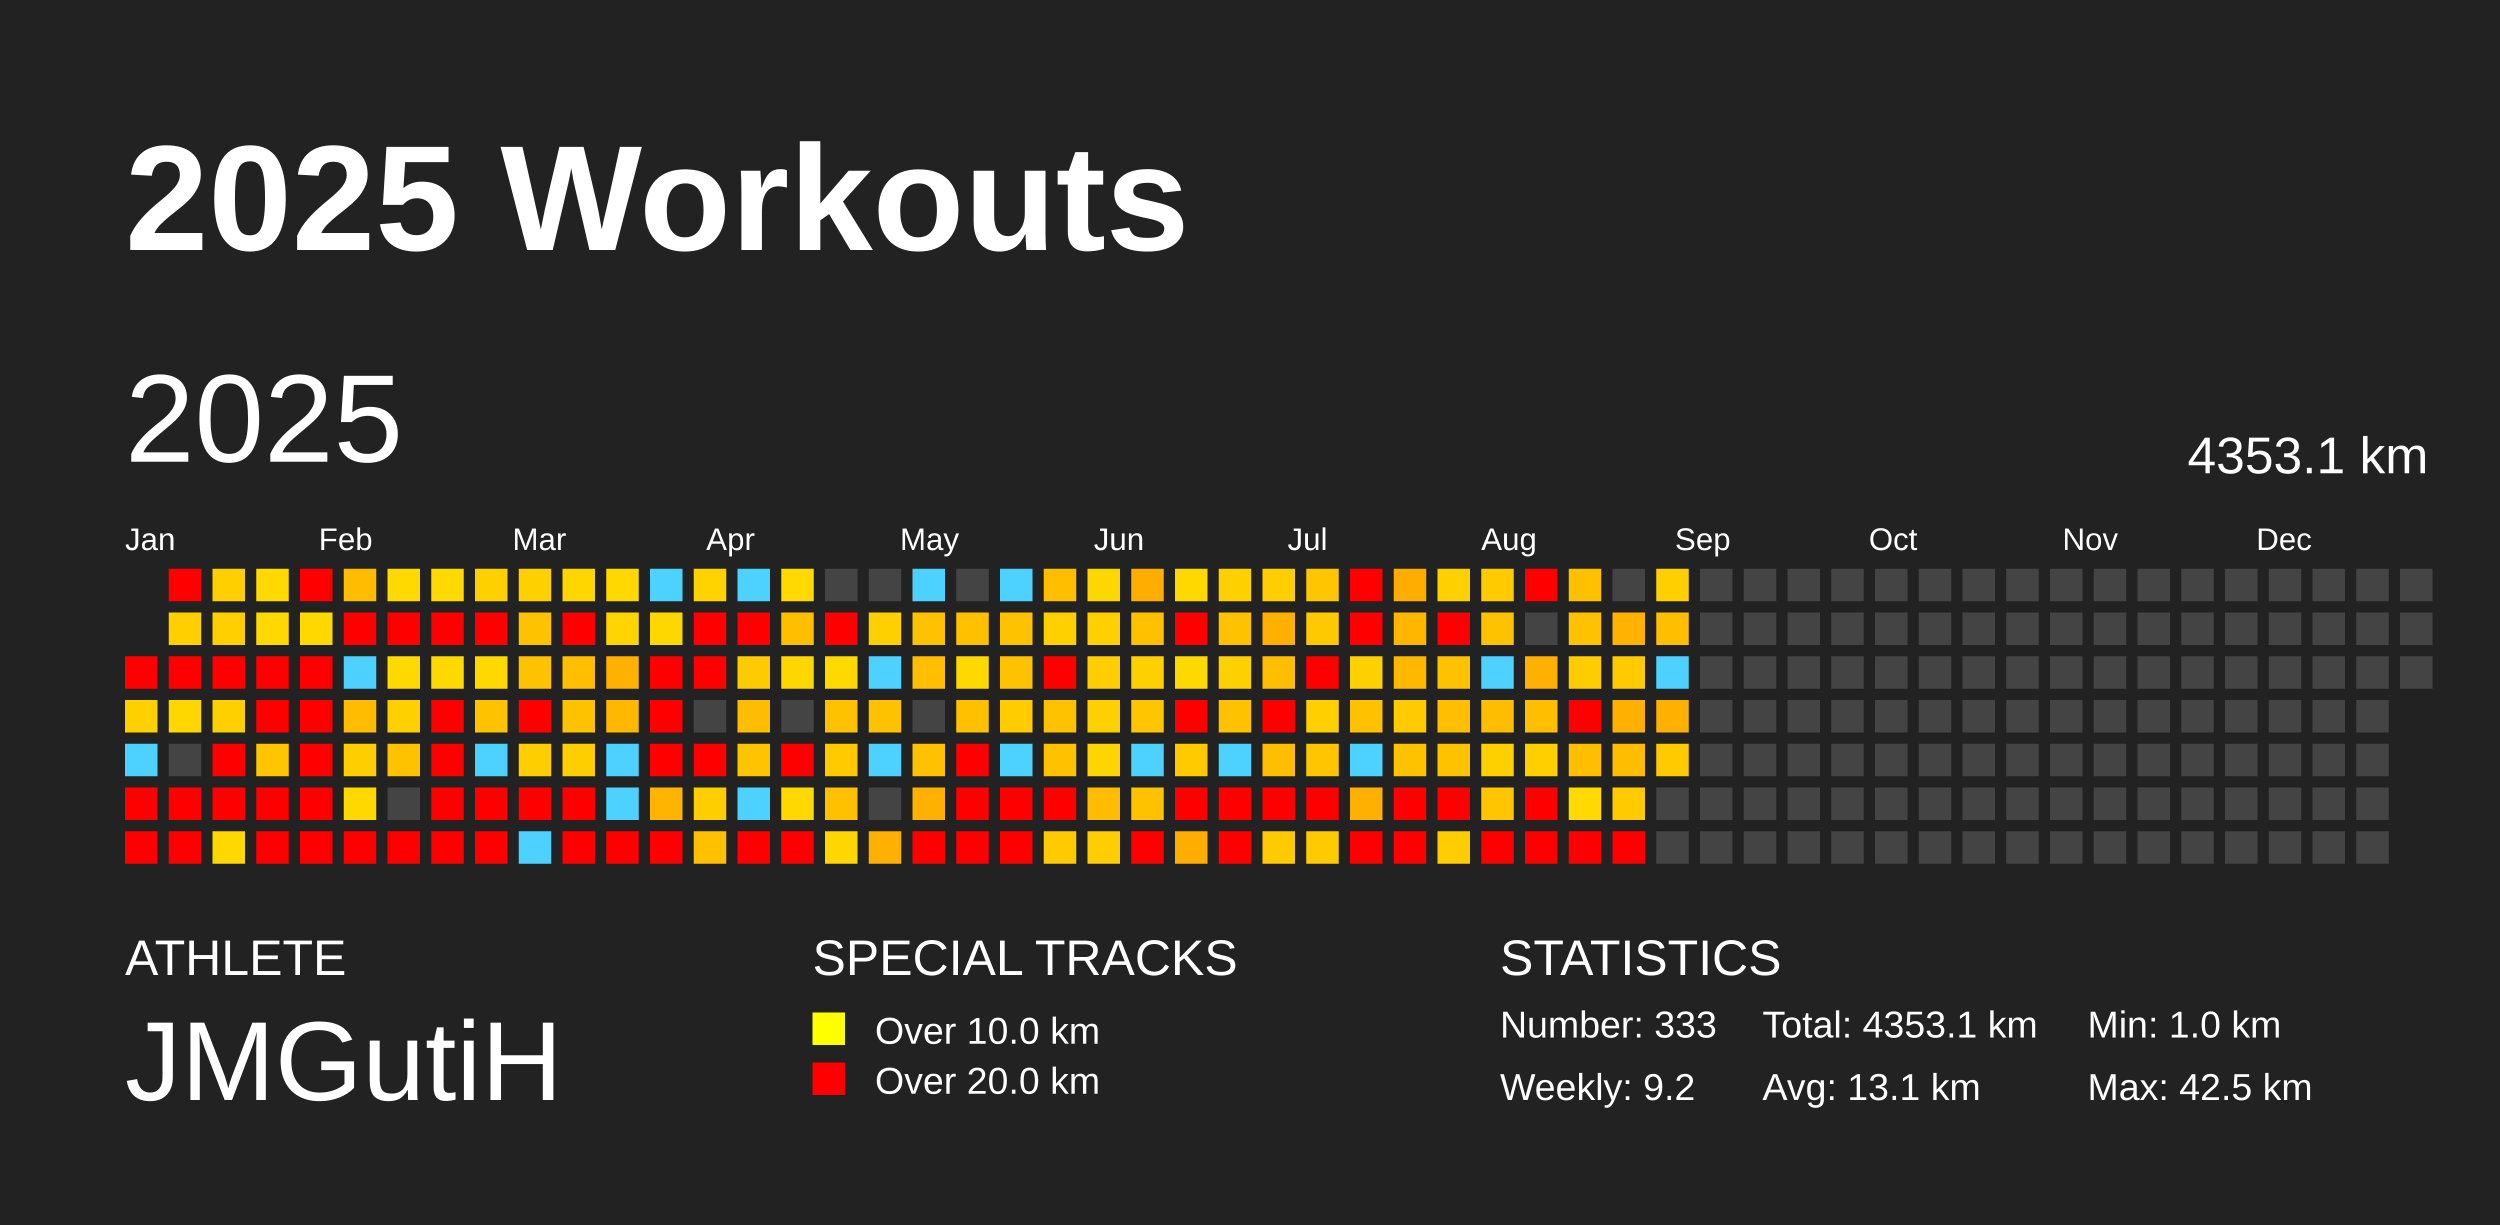
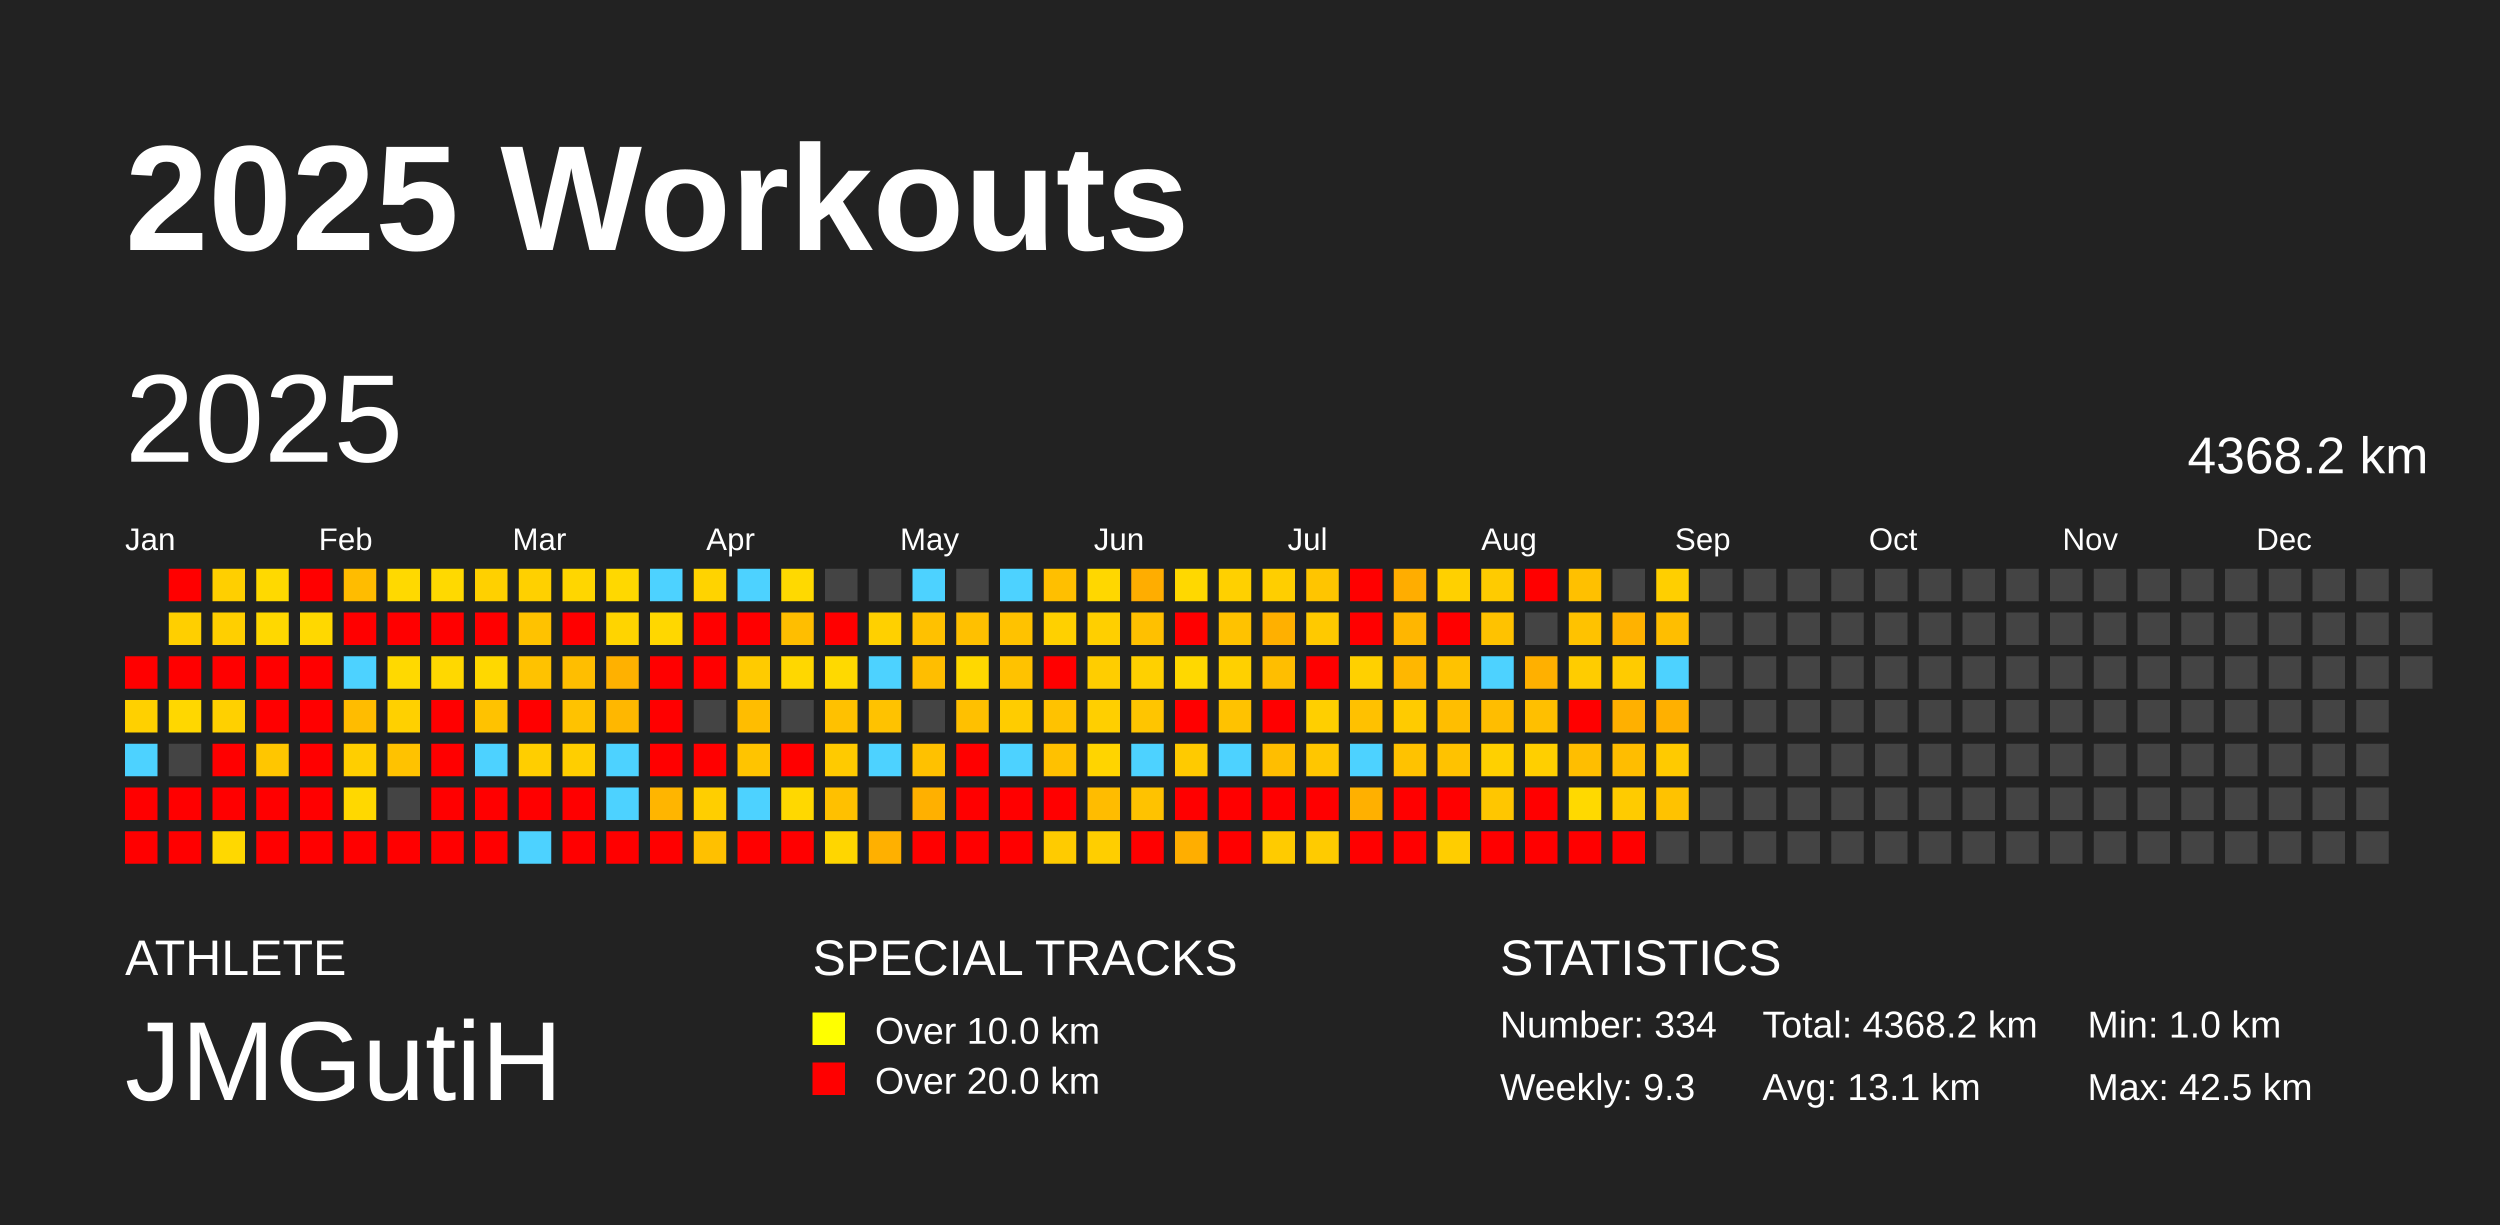
<svg xmlns="http://www.w3.org/2000/svg" baseProfile="full" height="98mm" version="1.1" viewBox="0,0,200,98" width="200mm">
  <defs />
  <rect fill="#222222" height="98" width="200" x="0" y="0" />
  <text fill="#FFFFFF" style="font-size:12px; font-family:Arial; font-weight:bold;" x="10" y="20">2025 Workouts</text>
  <text fill="#FFFFFF" style="font-size:4px; font-family:Arial" x="10" y="78">ATHLETE</text>
  <text fill="#FFFFFF" style="font-size:9px; font-family:Arial" x="10" y="88">JMGutiH</text>
  <text fill="#FFFFFF" style="font-size:4px; font-family:Arial" x="65" y="78">SPECIAL TRACKS</text>
  <rect fill="yellow" height="2.6" width="2.6" x="65" y="81" />
  <text fill="#FFFFFF" style="font-size:3px; font-family:Arial" x="70" y="83.5">Over 10.0 km</text>
  <rect fill="red" height="2.6" width="2.6" x="65" y="85" />
  <text fill="#FFFFFF" style="font-size:3px; font-family:Arial" x="70" y="87.5">Over 20.0 km</text>
  <text fill="#FFFFFF" style="font-size:4px; font-family:Arial" x="120" y="78">STATISTICS</text>
-   <text fill="#FFFFFF" style="font-size:3px; font-family:Arial" x="120" y="83">Number: 333</text>
-   <text fill="#FFFFFF" style="font-size:3px; font-family:Arial" x="120" y="88">Weekly: 9.2</text>
-   <text fill="#FFFFFF" style="font-size:3px; font-family:Arial" x="141" y="83">Total: 4353.1 km</text>
+   <text fill="#FFFFFF" style="font-size:3px; font-family:Arial" x="120" y="83">Number: 334</text>
+   <text fill="#FFFFFF" style="font-size:3px; font-family:Arial" x="120" y="88">Weekly: 9.3</text>
+   <text fill="#FFFFFF" style="font-size:3px; font-family:Arial" x="141" y="83">Total: 4368.2 km</text>
  <text fill="#FFFFFF" style="font-size:3px; font-family:Arial" x="141" y="88">Avg: 13.1 km</text>
  <text fill="#FFFFFF" style="font-size:3px; font-family:Arial" x="167" y="83">Min: 1.0 km</text>
  <text fill="#FFFFFF" style="font-size:3px; font-family:Arial" x="167" y="88">Max: 42.5 km</text>
  <text dominant-baseline="hanging" fill="#FFFFFF" style="font-size:10.0px; font-family:Arial;" x="10" y="30">2025</text>
-   <text dominant-baseline="hanging" fill="#FFFFFF" style="font-size:4.125px; font-family:Arial;" x="175" y="35">4353.1 km</text>
+   <text dominant-baseline="hanging" fill="#FFFFFF" style="font-size:4.125px; font-family:Arial;" x="175" y="35">4368.2 km</text>
  <text fill="#FFFFFF" style="font-size:2.5px; font-family:Arial" x="10.0" y="44">Jan</text>
  <text fill="#FFFFFF" style="font-size:2.5px; font-family:Arial" x="25.5" y="44">Feb</text>
  <text fill="#FFFFFF" style="font-size:2.5px; font-family:Arial" x="41.0" y="44">Mar</text>
  <text fill="#FFFFFF" style="font-size:2.5px; font-family:Arial" x="56.5" y="44">Apr</text>
  <text fill="#FFFFFF" style="font-size:2.5px; font-family:Arial" x="72.0" y="44">May</text>
  <text fill="#FFFFFF" style="font-size:2.5px; font-family:Arial" x="87.5" y="44">Jun</text>
  <text fill="#FFFFFF" style="font-size:2.5px; font-family:Arial" x="103.0" y="44">Jul</text>
  <text fill="#FFFFFF" style="font-size:2.5px; font-family:Arial" x="118.5" y="44">Aug</text>
  <text fill="#FFFFFF" style="font-size:2.5px; font-family:Arial" x="134.0" y="44">Sep</text>
  <text fill="#FFFFFF" style="font-size:2.5px; font-family:Arial" x="149.5" y="44">Oct</text>
  <text fill="#FFFFFF" style="font-size:2.5px; font-family:Arial" x="165.0" y="44">Nov</text>
  <text fill="#FFFFFF" style="font-size:2.5px; font-family:Arial" x="180.5" y="44">Dec</text>
  <rect fill="red" height="2.6" width="2.6" x="10.0" y="52.5" />
  <rect fill="#ffd000" height="2.6" width="2.6" x="10.0" y="56.0" />
  <rect fill="#4dd2ff" height="2.6" width="2.6" x="10.0" y="59.5" />
  <rect fill="red" height="2.6" width="2.6" x="10.0" y="63.0" />
  <rect fill="red" height="2.6" width="2.6" x="10.0" y="66.5" />
  <rect fill="red" height="2.6" width="2.6" x="13.5" y="45.5" />
  <rect fill="#ffcf00" height="2.6" width="2.6" x="13.5" y="49.0" />
  <rect fill="red" height="2.6" width="2.6" x="13.5" y="52.5" />
  <rect fill="#ffd700" height="2.6" width="2.6" x="13.5" y="56.0" />
  <rect fill="#444444" height="2.6" width="2.6" x="13.5" y="59.5" />
  <rect fill="red" height="2.6" width="2.6" x="13.5" y="63.0" />
  <rect fill="red" height="2.6" width="2.6" x="13.5" y="66.5" />
  <rect fill="#ffcf00" height="2.6" width="2.6" x="17.0" y="45.5" />
  <rect fill="#ffcf00" height="2.6" width="2.6" x="17.0" y="49.0" />
  <rect fill="red" height="2.6" width="2.6" x="17.0" y="52.5" />
  <rect fill="#ffd000" height="2.6" width="2.6" x="17.0" y="56.0" />
  <rect fill="red" height="2.6" width="2.6" x="17.0" y="59.5" />
  <rect fill="red" height="2.6" width="2.6" x="17.0" y="63.0" />
  <rect fill="#ffd800" height="2.6" width="2.6" x="17.0" y="66.5" />
  <rect fill="#ffd900" height="2.6" width="2.6" x="20.5" y="45.5" />
  <rect fill="#ffd800" height="2.6" width="2.6" x="20.5" y="49.0" />
  <rect fill="red" height="2.6" width="2.6" x="20.5" y="52.5" />
  <rect fill="red" height="2.6" width="2.6" x="20.5" y="56.0" />
  <rect fill="#ffc600" height="2.6" width="2.6" x="20.5" y="59.5" />
  <rect fill="red" height="2.6" width="2.6" x="20.5" y="63.0" />
  <rect fill="red" height="2.6" width="2.6" x="20.5" y="66.5" />
  <rect fill="red" height="2.6" width="2.6" x="24.0" y="45.5" />
  <rect fill="#ffd800" height="2.6" width="2.6" x="24.0" y="49.0" />
  <rect fill="red" height="2.6" width="2.6" x="24.0" y="52.5" />
  <rect fill="red" height="2.6" width="2.6" x="24.0" y="56.0" />
  <rect fill="red" height="2.6" width="2.6" x="24.0" y="59.5" />
  <rect fill="red" height="2.6" width="2.6" x="24.0" y="63.0" />
  <rect fill="red" height="2.6" width="2.6" x="24.0" y="66.5" />
  <rect fill="#ffbc00" height="2.6" width="2.6" x="27.5" y="45.5" />
  <rect fill="red" height="2.6" width="2.6" x="27.5" y="49.0" />
  <rect fill="#4dd2ff" height="2.6" width="2.6" x="27.5" y="52.5" />
  <rect fill="#ffbc00" height="2.6" width="2.6" x="27.5" y="56.0" />
  <rect fill="#ffce00" height="2.6" width="2.6" x="27.5" y="59.5" />
  <rect fill="#ffd800" height="2.6" width="2.6" x="27.5" y="63.0" />
  <rect fill="red" height="2.6" width="2.6" x="27.5" y="66.5" />
  <rect fill="#ffd900" height="2.6" width="2.6" x="31.0" y="45.5" />
  <rect fill="red" height="2.6" width="2.6" x="31.0" y="49.0" />
  <rect fill="#ffd900" height="2.6" width="2.6" x="31.0" y="52.5" />
  <rect fill="#ffd000" height="2.6" width="2.6" x="31.0" y="56.0" />
  <rect fill="#ffc200" height="2.6" width="2.6" x="31.0" y="59.5" />
  <rect fill="#444444" height="2.6" width="2.6" x="31.0" y="63.0" />
  <rect fill="red" height="2.6" width="2.6" x="31.0" y="66.5" />
  <rect fill="#ffd900" height="2.6" width="2.6" x="34.5" y="45.5" />
  <rect fill="red" height="2.6" width="2.6" x="34.5" y="49.0" />
  <rect fill="#ffd800" height="2.6" width="2.6" x="34.5" y="52.5" />
  <rect fill="red" height="2.6" width="2.6" x="34.5" y="56.0" />
  <rect fill="red" height="2.6" width="2.6" x="34.5" y="59.5" />
  <rect fill="red" height="2.6" width="2.6" x="34.5" y="63.0" />
  <rect fill="red" height="2.6" width="2.6" x="34.5" y="66.5" />
  <rect fill="#ffd000" height="2.6" width="2.6" x="38.0" y="45.5" />
  <rect fill="red" height="2.6" width="2.6" x="38.0" y="49.0" />
  <rect fill="#ffd800" height="2.6" width="2.6" x="38.0" y="52.5" />
  <rect fill="#ffc200" height="2.6" width="2.6" x="38.0" y="56.0" />
  <rect fill="#4dd2ff" height="2.6" width="2.6" x="38.0" y="59.5" />
  <rect fill="red" height="2.6" width="2.6" x="38.0" y="63.0" />
  <rect fill="red" height="2.6" width="2.6" x="38.0" y="66.5" />
  <rect fill="#ffd000" height="2.6" width="2.6" x="41.5" y="45.5" />
  <rect fill="#ffc200" height="2.6" width="2.6" x="41.5" y="49.0" />
  <rect fill="#ffc200" height="2.6" width="2.6" x="41.5" y="52.5" />
  <rect fill="red" height="2.6" width="2.6" x="41.5" y="56.0" />
  <rect fill="#ffce00" height="2.6" width="2.6" x="41.5" y="59.5" />
  <rect fill="red" height="2.6" width="2.6" x="41.5" y="63.0" />
  <rect fill="#4dd2ff" height="2.6" width="2.6" x="41.5" y="66.5" />
  <rect fill="#ffd600" height="2.6" width="2.6" x="45.0" y="45.5" />
  <rect fill="red" height="2.6" width="2.6" x="45.0" y="49.0" />
  <rect fill="#ffbe00" height="2.6" width="2.6" x="45.0" y="52.5" />
  <rect fill="#ffc200" height="2.6" width="2.6" x="45.0" y="56.0" />
  <rect fill="#ffce00" height="2.6" width="2.6" x="45.0" y="59.5" />
  <rect fill="red" height="2.6" width="2.6" x="45.0" y="63.0" />
  <rect fill="red" height="2.6" width="2.6" x="45.0" y="66.5" />
  <rect fill="#ffd800" height="2.6" width="2.6" x="48.5" y="45.5" />
  <rect fill="#ffd400" height="2.6" width="2.6" x="48.5" y="49.0" />
  <rect fill="#ffb100" height="2.6" width="2.6" x="48.5" y="52.5" />
  <rect fill="#ffb700" height="2.6" width="2.6" x="48.5" y="56.0" />
  <rect fill="#4dd2ff" height="2.6" width="2.6" x="48.5" y="59.5" />
  <rect fill="#4dd2ff" height="2.6" width="2.6" x="48.5" y="63.0" />
  <rect fill="red" height="2.6" width="2.6" x="48.5" y="66.5" />
  <rect fill="#4dd2ff" height="2.6" width="2.6" x="52.0" y="45.5" />
  <rect fill="#ffd700" height="2.6" width="2.6" x="52.0" y="49.0" />
  <rect fill="red" height="2.6" width="2.6" x="52.0" y="52.5" />
  <rect fill="red" height="2.6" width="2.6" x="52.0" y="56.0" />
  <rect fill="red" height="2.6" width="2.6" x="52.0" y="59.5" />
  <rect fill="#ffb500" height="2.6" width="2.6" x="52.0" y="63.0" />
  <rect fill="red" height="2.6" width="2.6" x="52.0" y="66.5" />
  <rect fill="#ffd300" height="2.6" width="2.6" x="55.5" y="45.5" />
  <rect fill="red" height="2.6" width="2.6" x="55.5" y="49.0" />
  <rect fill="red" height="2.6" width="2.6" x="55.5" y="52.5" />
  <rect fill="#444444" height="2.6" width="2.6" x="55.5" y="56.0" />
  <rect fill="red" height="2.6" width="2.6" x="55.5" y="59.5" />
  <rect fill="#ffce00" height="2.6" width="2.6" x="55.5" y="63.0" />
  <rect fill="#ffc000" height="2.6" width="2.6" x="55.5" y="66.5" />
  <rect fill="#4dd2ff" height="2.6" width="2.6" x="59.0" y="45.5" />
  <rect fill="red" height="2.6" width="2.6" x="59.0" y="49.0" />
  <rect fill="#ffcb00" height="2.6" width="2.6" x="59.0" y="52.5" />
  <rect fill="#ffbd00" height="2.6" width="2.6" x="59.0" y="56.0" />
  <rect fill="#ffc400" height="2.6" width="2.6" x="59.0" y="59.5" />
  <rect fill="#4dd2ff" height="2.6" width="2.6" x="59.0" y="63.0" />
  <rect fill="red" height="2.6" width="2.6" x="59.0" y="66.5" />
  <rect fill="#ffd900" height="2.6" width="2.6" x="62.5" y="45.5" />
  <rect fill="#ffbe00" height="2.6" width="2.6" x="62.5" y="49.0" />
  <rect fill="#ffd700" height="2.6" width="2.6" x="62.5" y="52.5" />
  <rect fill="#444444" height="2.6" width="2.6" x="62.5" y="56.0" />
  <rect fill="red" height="2.6" width="2.6" x="62.5" y="59.5" />
  <rect fill="#ffd800" height="2.6" width="2.6" x="62.5" y="63.0" />
  <rect fill="red" height="2.6" width="2.6" x="62.5" y="66.5" />
  <rect fill="#444444" height="2.6" width="2.6" x="66.0" y="45.5" />
  <rect fill="red" height="2.6" width="2.6" x="66.0" y="49.0" />
  <rect fill="#ffd900" height="2.6" width="2.6" x="66.0" y="52.5" />
  <rect fill="#ffc100" height="2.6" width="2.6" x="66.0" y="56.0" />
  <rect fill="#ffca00" height="2.6" width="2.6" x="66.0" y="59.5" />
  <rect fill="#ffc000" height="2.6" width="2.6" x="66.0" y="63.0" />
  <rect fill="#ffd600" height="2.6" width="2.6" x="66.0" y="66.5" />
  <rect fill="#444444" height="2.6" width="2.6" x="69.5" y="45.5" />
  <rect fill="#ffd000" height="2.6" width="2.6" x="69.5" y="49.0" />
  <rect fill="#4dd2ff" height="2.6" width="2.6" x="69.5" y="52.5" />
  <rect fill="#ffc200" height="2.6" width="2.6" x="69.5" y="56.0" />
  <rect fill="#4dd2ff" height="2.6" width="2.6" x="69.5" y="59.5" />
  <rect fill="#444444" height="2.6" width="2.6" x="69.5" y="63.0" />
  <rect fill="#ffb000" height="2.6" width="2.6" x="69.5" y="66.5" />
  <rect fill="#4dd2ff" height="2.6" width="2.6" x="73.0" y="45.5" />
  <rect fill="#ffc100" height="2.6" width="2.6" x="73.0" y="49.0" />
  <rect fill="#ffbe00" height="2.6" width="2.6" x="73.0" y="52.5" />
  <rect fill="#444444" height="2.6" width="2.6" x="73.0" y="56.0" />
  <rect fill="#ffc100" height="2.6" width="2.6" x="73.0" y="59.5" />
  <rect fill="#ffb000" height="2.6" width="2.6" x="73.0" y="63.0" />
  <rect fill="red" height="2.6" width="2.6" x="73.0" y="66.5" />
  <rect fill="#444444" height="2.6" width="2.6" x="76.5" y="45.5" />
  <rect fill="#ffc000" height="2.6" width="2.6" x="76.5" y="49.0" />
  <rect fill="#ffd800" height="2.6" width="2.6" x="76.5" y="52.5" />
  <rect fill="#ffc000" height="2.6" width="2.6" x="76.5" y="56.0" />
  <rect fill="red" height="2.6" width="2.6" x="76.5" y="59.5" />
  <rect fill="red" height="2.6" width="2.6" x="76.5" y="63.0" />
  <rect fill="red" height="2.6" width="2.6" x="76.5" y="66.5" />
  <rect fill="#4dd2ff" height="2.6" width="2.6" x="80.0" y="45.5" />
  <rect fill="#ffc200" height="2.6" width="2.6" x="80.0" y="49.0" />
  <rect fill="#ffc200" height="2.6" width="2.6" x="80.0" y="52.5" />
  <rect fill="#ffcc00" height="2.6" width="2.6" x="80.0" y="56.0" />
  <rect fill="#4dd2ff" height="2.6" width="2.6" x="80.0" y="59.5" />
  <rect fill="red" height="2.6" width="2.6" x="80.0" y="63.0" />
  <rect fill="red" height="2.6" width="2.6" x="80.0" y="66.5" />
  <rect fill="#ffbf00" height="2.6" width="2.6" x="83.5" y="45.5" />
  <rect fill="#ffd000" height="2.6" width="2.6" x="83.5" y="49.0" />
  <rect fill="red" height="2.6" width="2.6" x="83.5" y="52.5" />
  <rect fill="#ffc200" height="2.6" width="2.6" x="83.5" y="56.0" />
  <rect fill="#ffc100" height="2.6" width="2.6" x="83.5" y="59.5" />
  <rect fill="red" height="2.6" width="2.6" x="83.5" y="63.0" />
  <rect fill="#ffcb00" height="2.6" width="2.6" x="83.5" y="66.5" />
  <rect fill="#ffd700" height="2.6" width="2.6" x="87.0" y="45.5" />
  <rect fill="#ffcf00" height="2.6" width="2.6" x="87.0" y="49.0" />
  <rect fill="#ffcd00" height="2.6" width="2.6" x="87.0" y="52.5" />
  <rect fill="#ffcf00" height="2.6" width="2.6" x="87.0" y="56.0" />
  <rect fill="#ffd400" height="2.6" width="2.6" x="87.0" y="59.5" />
  <rect fill="#ffbc00" height="2.6" width="2.6" x="87.0" y="63.0" />
  <rect fill="#ffce00" height="2.6" width="2.6" x="87.0" y="66.5" />
  <rect fill="#ffad00" height="2.6" width="2.6" x="90.5" y="45.5" />
  <rect fill="#ffc000" height="2.6" width="2.6" x="90.5" y="49.0" />
  <rect fill="#ffd000" height="2.6" width="2.6" x="90.5" y="52.5" />
  <rect fill="#ffc500" height="2.6" width="2.6" x="90.5" y="56.0" />
  <rect fill="#4dd2ff" height="2.6" width="2.6" x="90.5" y="59.5" />
  <rect fill="#ffc200" height="2.6" width="2.6" x="90.5" y="63.0" />
  <rect fill="red" height="2.6" width="2.6" x="90.5" y="66.5" />
  <rect fill="#ffd800" height="2.6" width="2.6" x="94.0" y="45.5" />
  <rect fill="red" height="2.6" width="2.6" x="94.0" y="49.0" />
  <rect fill="#ffd800" height="2.6" width="2.6" x="94.0" y="52.5" />
  <rect fill="red" height="2.6" width="2.6" x="94.0" y="56.0" />
  <rect fill="#ffca00" height="2.6" width="2.6" x="94.0" y="59.5" />
  <rect fill="red" height="2.6" width="2.6" x="94.0" y="63.0" />
  <rect fill="#ffae00" height="2.6" width="2.6" x="94.0" y="66.5" />
  <rect fill="#ffd000" height="2.6" width="2.6" x="97.5" y="45.5" />
  <rect fill="#ffc200" height="2.6" width="2.6" x="97.5" y="49.0" />
  <rect fill="#ffd000" height="2.6" width="2.6" x="97.5" y="52.5" />
  <rect fill="#ffc200" height="2.6" width="2.6" x="97.5" y="56.0" />
  <rect fill="#4dd2ff" height="2.6" width="2.6" x="97.5" y="59.5" />
  <rect fill="red" height="2.6" width="2.6" x="97.5" y="63.0" />
  <rect fill="red" height="2.6" width="2.6" x="97.5" y="66.5" />
  <rect fill="#ffce00" height="2.6" width="2.6" x="101.0" y="45.5" />
  <rect fill="#ffb000" height="2.6" width="2.6" x="101.0" y="49.0" />
  <rect fill="#ffbe00" height="2.6" width="2.6" x="101.0" y="52.5" />
  <rect fill="red" height="2.6" width="2.6" x="101.0" y="56.0" />
  <rect fill="#ffbe00" height="2.6" width="2.6" x="101.0" y="59.5" />
  <rect fill="red" height="2.6" width="2.6" x="101.0" y="63.0" />
  <rect fill="#ffcb00" height="2.6" width="2.6" x="101.0" y="66.5" />
  <rect fill="#ffc500" height="2.6" width="2.6" x="104.5" y="45.5" />
  <rect fill="#ffc900" height="2.6" width="2.6" x="104.5" y="49.0" />
  <rect fill="red" height="2.6" width="2.6" x="104.5" y="52.5" />
  <rect fill="#ffcf00" height="2.6" width="2.6" x="104.5" y="56.0" />
  <rect fill="#ffc600" height="2.6" width="2.6" x="104.5" y="59.5" />
  <rect fill="red" height="2.6" width="2.6" x="104.5" y="63.0" />
  <rect fill="#ffcb00" height="2.6" width="2.6" x="104.5" y="66.5" />
  <rect fill="red" height="2.6" width="2.6" x="108.0" y="45.5" />
  <rect fill="red" height="2.6" width="2.6" x="108.0" y="49.0" />
  <rect fill="#ffd000" height="2.6" width="2.6" x="108.0" y="52.5" />
  <rect fill="#ffc100" height="2.6" width="2.6" x="108.0" y="56.0" />
  <rect fill="#4dd2ff" height="2.6" width="2.6" x="108.0" y="59.5" />
  <rect fill="#ffb000" height="2.6" width="2.6" x="108.0" y="63.0" />
  <rect fill="red" height="2.6" width="2.6" x="108.0" y="66.5" />
  <rect fill="#ffad00" height="2.6" width="2.6" x="111.5" y="45.5" />
  <rect fill="#ffb600" height="2.6" width="2.6" x="111.5" y="49.0" />
  <rect fill="#ffb700" height="2.6" width="2.6" x="111.5" y="52.5" />
  <rect fill="#ffcb00" height="2.6" width="2.6" x="111.5" y="56.0" />
  <rect fill="#ffc200" height="2.6" width="2.6" x="111.5" y="59.5" />
  <rect fill="red" height="2.6" width="2.6" x="111.5" y="63.0" />
  <rect fill="red" height="2.6" width="2.6" x="111.5" y="66.5" />
  <rect fill="#ffd000" height="2.6" width="2.6" x="115.0" y="45.5" />
  <rect fill="red" height="2.6" width="2.6" x="115.0" y="49.0" />
  <rect fill="#ffc200" height="2.6" width="2.6" x="115.0" y="52.5" />
  <rect fill="#ffbe00" height="2.6" width="2.6" x="115.0" y="56.0" />
  <rect fill="#ffc200" height="2.6" width="2.6" x="115.0" y="59.5" />
  <rect fill="red" height="2.6" width="2.6" x="115.0" y="63.0" />
  <rect fill="#ffcd00" height="2.6" width="2.6" x="115.0" y="66.5" />
  <rect fill="#ffcb00" height="2.6" width="2.6" x="118.5" y="45.5" />
  <rect fill="#ffc200" height="2.6" width="2.6" x="118.5" y="49.0" />
  <rect fill="#4dd2ff" height="2.6" width="2.6" x="118.5" y="52.5" />
  <rect fill="#ffbd00" height="2.6" width="2.6" x="118.5" y="56.0" />
  <rect fill="#ffd000" height="2.6" width="2.6" x="118.5" y="59.5" />
  <rect fill="#ffc600" height="2.6" width="2.6" x="118.5" y="63.0" />
  <rect fill="red" height="2.6" width="2.6" x="118.5" y="66.5" />
  <rect fill="red" height="2.6" width="2.6" x="122.0" y="45.5" />
  <rect fill="#444444" height="2.6" width="2.6" x="122.0" y="49.0" />
  <rect fill="#ffb000" height="2.6" width="2.6" x="122.0" y="52.5" />
  <rect fill="#ffbf00" height="2.6" width="2.6" x="122.0" y="56.0" />
  <rect fill="#ffcf00" height="2.6" width="2.6" x="122.0" y="59.5" />
  <rect fill="red" height="2.6" width="2.6" x="122.0" y="63.0" />
  <rect fill="red" height="2.6" width="2.6" x="122.0" y="66.5" />
  <rect fill="#ffc000" height="2.6" width="2.6" x="125.5" y="45.5" />
  <rect fill="#ffc200" height="2.6" width="2.6" x="125.5" y="49.0" />
  <rect fill="#ffcc00" height="2.6" width="2.6" x="125.5" y="52.5" />
  <rect fill="red" height="2.6" width="2.6" x="125.5" y="56.0" />
  <rect fill="#ffbe00" height="2.6" width="2.6" x="125.5" y="59.5" />
  <rect fill="#ffd900" height="2.6" width="2.6" x="125.5" y="63.0" />
  <rect fill="red" height="2.6" width="2.6" x="125.5" y="66.5" />
  <rect fill="#444444" height="2.6" width="2.6" x="129.0" y="45.5" />
  <rect fill="#ffb200" height="2.6" width="2.6" x="129.0" y="49.0" />
  <rect fill="#ffcb00" height="2.6" width="2.6" x="129.0" y="52.5" />
  <rect fill="#ffb000" height="2.6" width="2.6" x="129.0" y="56.0" />
  <rect fill="#ffbd00" height="2.6" width="2.6" x="129.0" y="59.5" />
  <rect fill="#ffcb00" height="2.6" width="2.6" x="129.0" y="63.0" />
  <rect fill="red" height="2.6" width="2.6" x="129.0" y="66.5" />
  <rect fill="#ffcf00" height="2.6" width="2.6" x="132.5" y="45.5" />
  <rect fill="#ffbe00" height="2.6" width="2.6" x="132.5" y="49.0" />
  <rect fill="#4dd2ff" height="2.6" width="2.6" x="132.5" y="52.5" />
  <rect fill="#ffb000" height="2.6" width="2.6" x="132.5" y="56.0" />
  <rect fill="#ffca00" height="2.6" width="2.6" x="132.5" y="59.5" />
-   <rect fill="#444444" height="2.6" width="2.6" x="132.5" y="63.0" />
+   <rect fill="#ffc200" height="2.6" width="2.6" x="132.5" y="63.0" />
  <rect fill="#444444" height="2.6" width="2.6" x="132.5" y="66.5" />
  <rect fill="#444444" height="2.6" width="2.6" x="136.0" y="45.5" />
  <rect fill="#444444" height="2.6" width="2.6" x="136.0" y="49.0" />
  <rect fill="#444444" height="2.6" width="2.6" x="136.0" y="52.5" />
  <rect fill="#444444" height="2.6" width="2.6" x="136.0" y="56.0" />
  <rect fill="#444444" height="2.6" width="2.6" x="136.0" y="59.5" />
  <rect fill="#444444" height="2.6" width="2.6" x="136.0" y="63.0" />
  <rect fill="#444444" height="2.6" width="2.6" x="136.0" y="66.5" />
  <rect fill="#444444" height="2.6" width="2.6" x="139.5" y="45.5" />
  <rect fill="#444444" height="2.6" width="2.6" x="139.5" y="49.0" />
  <rect fill="#444444" height="2.6" width="2.6" x="139.5" y="52.5" />
  <rect fill="#444444" height="2.6" width="2.6" x="139.5" y="56.0" />
  <rect fill="#444444" height="2.6" width="2.6" x="139.5" y="59.5" />
  <rect fill="#444444" height="2.6" width="2.6" x="139.5" y="63.0" />
  <rect fill="#444444" height="2.6" width="2.6" x="139.5" y="66.5" />
  <rect fill="#444444" height="2.6" width="2.6" x="143.0" y="45.5" />
  <rect fill="#444444" height="2.6" width="2.6" x="143.0" y="49.0" />
  <rect fill="#444444" height="2.6" width="2.6" x="143.0" y="52.5" />
  <rect fill="#444444" height="2.6" width="2.6" x="143.0" y="56.0" />
  <rect fill="#444444" height="2.6" width="2.6" x="143.0" y="59.5" />
  <rect fill="#444444" height="2.6" width="2.6" x="143.0" y="63.0" />
  <rect fill="#444444" height="2.6" width="2.6" x="143.0" y="66.5" />
  <rect fill="#444444" height="2.6" width="2.6" x="146.5" y="45.5" />
  <rect fill="#444444" height="2.6" width="2.6" x="146.5" y="49.0" />
  <rect fill="#444444" height="2.6" width="2.6" x="146.5" y="52.5" />
  <rect fill="#444444" height="2.6" width="2.6" x="146.5" y="56.0" />
  <rect fill="#444444" height="2.6" width="2.6" x="146.5" y="59.5" />
  <rect fill="#444444" height="2.6" width="2.6" x="146.5" y="63.0" />
  <rect fill="#444444" height="2.6" width="2.6" x="146.5" y="66.5" />
  <rect fill="#444444" height="2.6" width="2.6" x="150.0" y="45.5" />
  <rect fill="#444444" height="2.6" width="2.6" x="150.0" y="49.0" />
  <rect fill="#444444" height="2.6" width="2.6" x="150.0" y="52.5" />
  <rect fill="#444444" height="2.6" width="2.6" x="150.0" y="56.0" />
  <rect fill="#444444" height="2.6" width="2.6" x="150.0" y="59.5" />
  <rect fill="#444444" height="2.6" width="2.6" x="150.0" y="63.0" />
  <rect fill="#444444" height="2.6" width="2.6" x="150.0" y="66.5" />
  <rect fill="#444444" height="2.6" width="2.6" x="153.5" y="45.5" />
  <rect fill="#444444" height="2.6" width="2.6" x="153.5" y="49.0" />
  <rect fill="#444444" height="2.6" width="2.6" x="153.5" y="52.5" />
  <rect fill="#444444" height="2.6" width="2.6" x="153.5" y="56.0" />
  <rect fill="#444444" height="2.6" width="2.6" x="153.5" y="59.5" />
  <rect fill="#444444" height="2.6" width="2.6" x="153.5" y="63.0" />
  <rect fill="#444444" height="2.6" width="2.6" x="153.5" y="66.5" />
  <rect fill="#444444" height="2.6" width="2.6" x="157.0" y="45.5" />
  <rect fill="#444444" height="2.6" width="2.6" x="157.0" y="49.0" />
  <rect fill="#444444" height="2.6" width="2.6" x="157.0" y="52.5" />
  <rect fill="#444444" height="2.6" width="2.6" x="157.0" y="56.0" />
  <rect fill="#444444" height="2.6" width="2.6" x="157.0" y="59.5" />
  <rect fill="#444444" height="2.6" width="2.6" x="157.0" y="63.0" />
  <rect fill="#444444" height="2.6" width="2.6" x="157.0" y="66.5" />
  <rect fill="#444444" height="2.6" width="2.6" x="160.5" y="45.5" />
  <rect fill="#444444" height="2.6" width="2.6" x="160.5" y="49.0" />
  <rect fill="#444444" height="2.6" width="2.6" x="160.5" y="52.5" />
  <rect fill="#444444" height="2.6" width="2.6" x="160.5" y="56.0" />
  <rect fill="#444444" height="2.6" width="2.6" x="160.5" y="59.5" />
  <rect fill="#444444" height="2.6" width="2.6" x="160.5" y="63.0" />
  <rect fill="#444444" height="2.6" width="2.6" x="160.5" y="66.5" />
  <rect fill="#444444" height="2.6" width="2.6" x="164.0" y="45.5" />
  <rect fill="#444444" height="2.6" width="2.6" x="164.0" y="49.0" />
  <rect fill="#444444" height="2.6" width="2.6" x="164.0" y="52.5" />
  <rect fill="#444444" height="2.6" width="2.6" x="164.0" y="56.0" />
  <rect fill="#444444" height="2.6" width="2.6" x="164.0" y="59.5" />
  <rect fill="#444444" height="2.6" width="2.6" x="164.0" y="63.0" />
  <rect fill="#444444" height="2.6" width="2.6" x="164.0" y="66.5" />
  <rect fill="#444444" height="2.6" width="2.6" x="167.5" y="45.5" />
  <rect fill="#444444" height="2.6" width="2.6" x="167.5" y="49.0" />
  <rect fill="#444444" height="2.6" width="2.6" x="167.5" y="52.5" />
  <rect fill="#444444" height="2.6" width="2.6" x="167.5" y="56.0" />
  <rect fill="#444444" height="2.6" width="2.6" x="167.5" y="59.5" />
  <rect fill="#444444" height="2.6" width="2.6" x="167.5" y="63.0" />
  <rect fill="#444444" height="2.6" width="2.6" x="167.5" y="66.5" />
  <rect fill="#444444" height="2.6" width="2.6" x="171.0" y="45.5" />
  <rect fill="#444444" height="2.6" width="2.6" x="171.0" y="49.0" />
  <rect fill="#444444" height="2.6" width="2.6" x="171.0" y="52.5" />
  <rect fill="#444444" height="2.6" width="2.6" x="171.0" y="56.0" />
  <rect fill="#444444" height="2.6" width="2.6" x="171.0" y="59.5" />
  <rect fill="#444444" height="2.6" width="2.6" x="171.0" y="63.0" />
  <rect fill="#444444" height="2.6" width="2.6" x="171.0" y="66.5" />
  <rect fill="#444444" height="2.6" width="2.6" x="174.5" y="45.5" />
  <rect fill="#444444" height="2.6" width="2.6" x="174.5" y="49.0" />
  <rect fill="#444444" height="2.6" width="2.6" x="174.5" y="52.5" />
  <rect fill="#444444" height="2.6" width="2.6" x="174.5" y="56.0" />
  <rect fill="#444444" height="2.6" width="2.6" x="174.5" y="59.5" />
  <rect fill="#444444" height="2.6" width="2.6" x="174.5" y="63.0" />
  <rect fill="#444444" height="2.6" width="2.6" x="174.5" y="66.5" />
  <rect fill="#444444" height="2.6" width="2.6" x="178.0" y="45.5" />
  <rect fill="#444444" height="2.6" width="2.6" x="178.0" y="49.0" />
  <rect fill="#444444" height="2.6" width="2.6" x="178.0" y="52.5" />
  <rect fill="#444444" height="2.6" width="2.6" x="178.0" y="56.0" />
  <rect fill="#444444" height="2.6" width="2.6" x="178.0" y="59.5" />
  <rect fill="#444444" height="2.6" width="2.6" x="178.0" y="63.0" />
  <rect fill="#444444" height="2.6" width="2.6" x="178.0" y="66.5" />
  <rect fill="#444444" height="2.6" width="2.6" x="181.5" y="45.5" />
  <rect fill="#444444" height="2.6" width="2.6" x="181.5" y="49.0" />
  <rect fill="#444444" height="2.6" width="2.6" x="181.5" y="52.5" />
  <rect fill="#444444" height="2.6" width="2.6" x="181.5" y="56.0" />
  <rect fill="#444444" height="2.6" width="2.6" x="181.5" y="59.5" />
  <rect fill="#444444" height="2.6" width="2.6" x="181.5" y="63.0" />
  <rect fill="#444444" height="2.6" width="2.6" x="181.5" y="66.5" />
  <rect fill="#444444" height="2.6" width="2.6" x="185.0" y="45.5" />
  <rect fill="#444444" height="2.6" width="2.6" x="185.0" y="49.0" />
  <rect fill="#444444" height="2.6" width="2.6" x="185.0" y="52.5" />
  <rect fill="#444444" height="2.6" width="2.6" x="185.0" y="56.0" />
  <rect fill="#444444" height="2.6" width="2.6" x="185.0" y="59.5" />
  <rect fill="#444444" height="2.6" width="2.6" x="185.0" y="63.0" />
  <rect fill="#444444" height="2.6" width="2.6" x="185.0" y="66.5" />
  <rect fill="#444444" height="2.6" width="2.6" x="188.5" y="45.5" />
  <rect fill="#444444" height="2.6" width="2.6" x="188.5" y="49.0" />
  <rect fill="#444444" height="2.6" width="2.6" x="188.5" y="52.5" />
  <rect fill="#444444" height="2.6" width="2.6" x="188.5" y="56.0" />
  <rect fill="#444444" height="2.6" width="2.6" x="188.5" y="59.5" />
  <rect fill="#444444" height="2.6" width="2.6" x="188.5" y="63.0" />
  <rect fill="#444444" height="2.6" width="2.6" x="188.5" y="66.5" />
  <rect fill="#444444" height="2.6" width="2.6" x="192.0" y="45.5" />
  <rect fill="#444444" height="2.6" width="2.6" x="192.0" y="49.0" />
  <rect fill="#444444" height="2.6" width="2.6" x="192.0" y="52.5" />
</svg>
